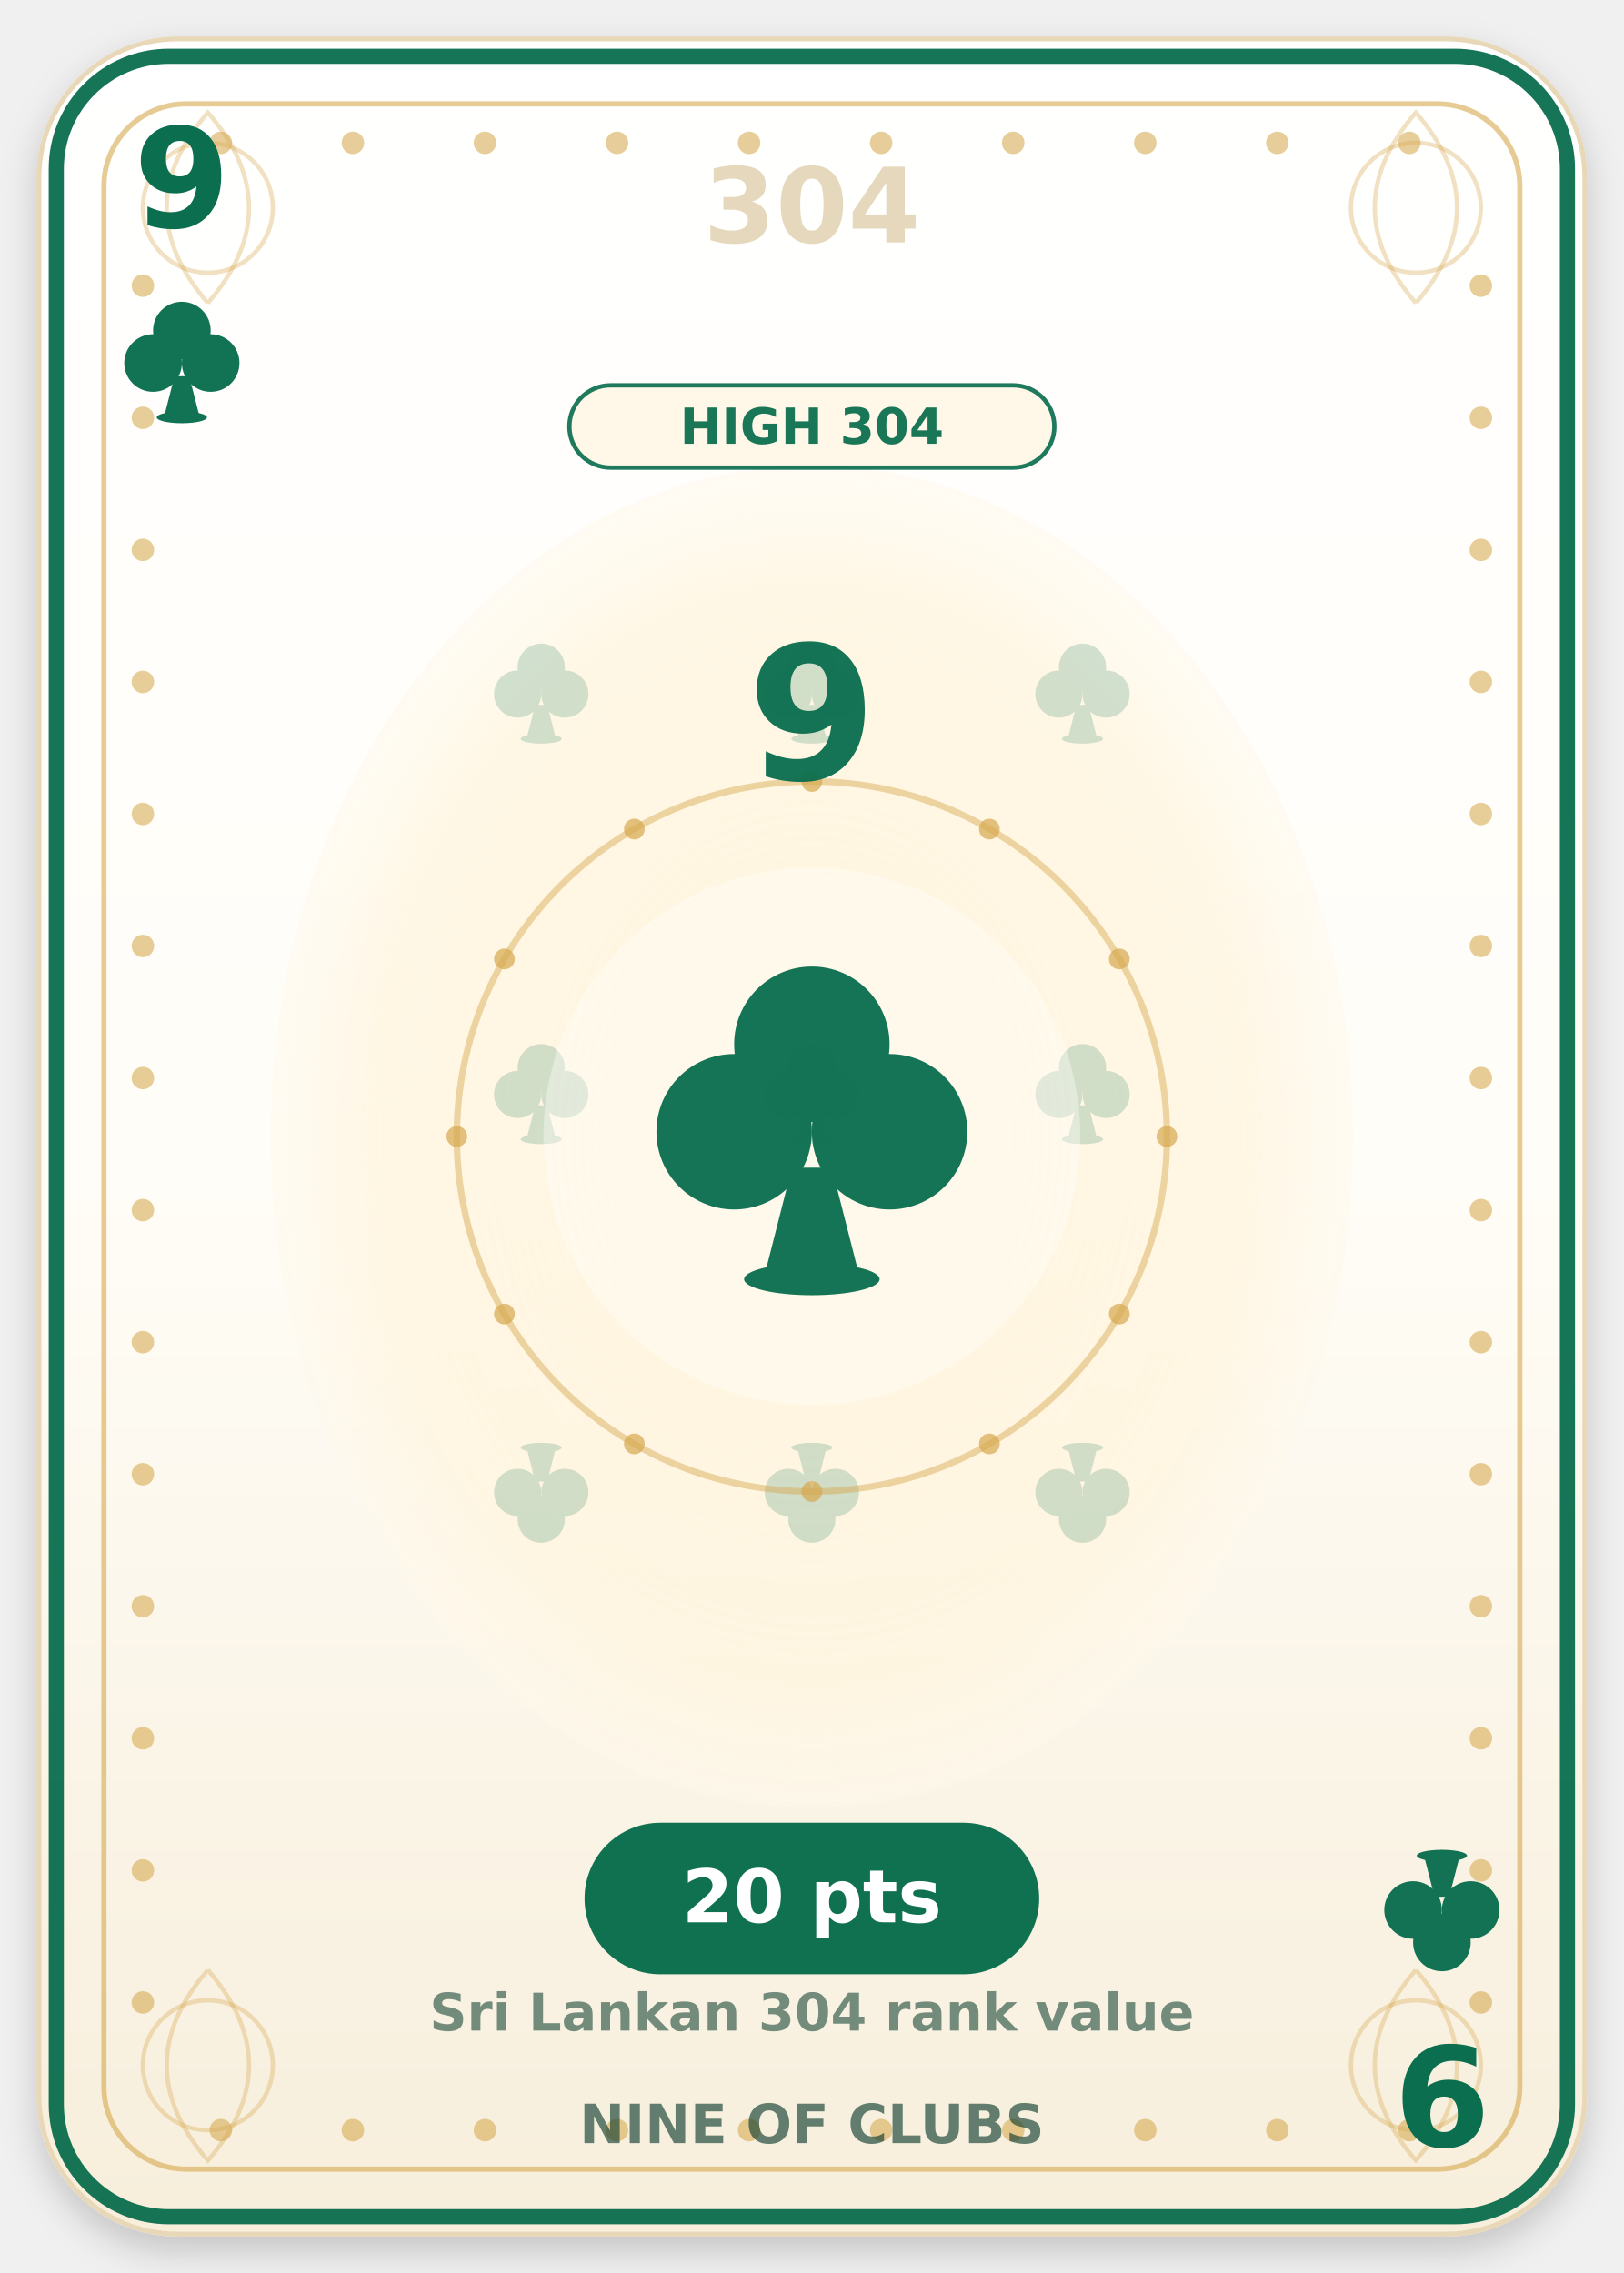
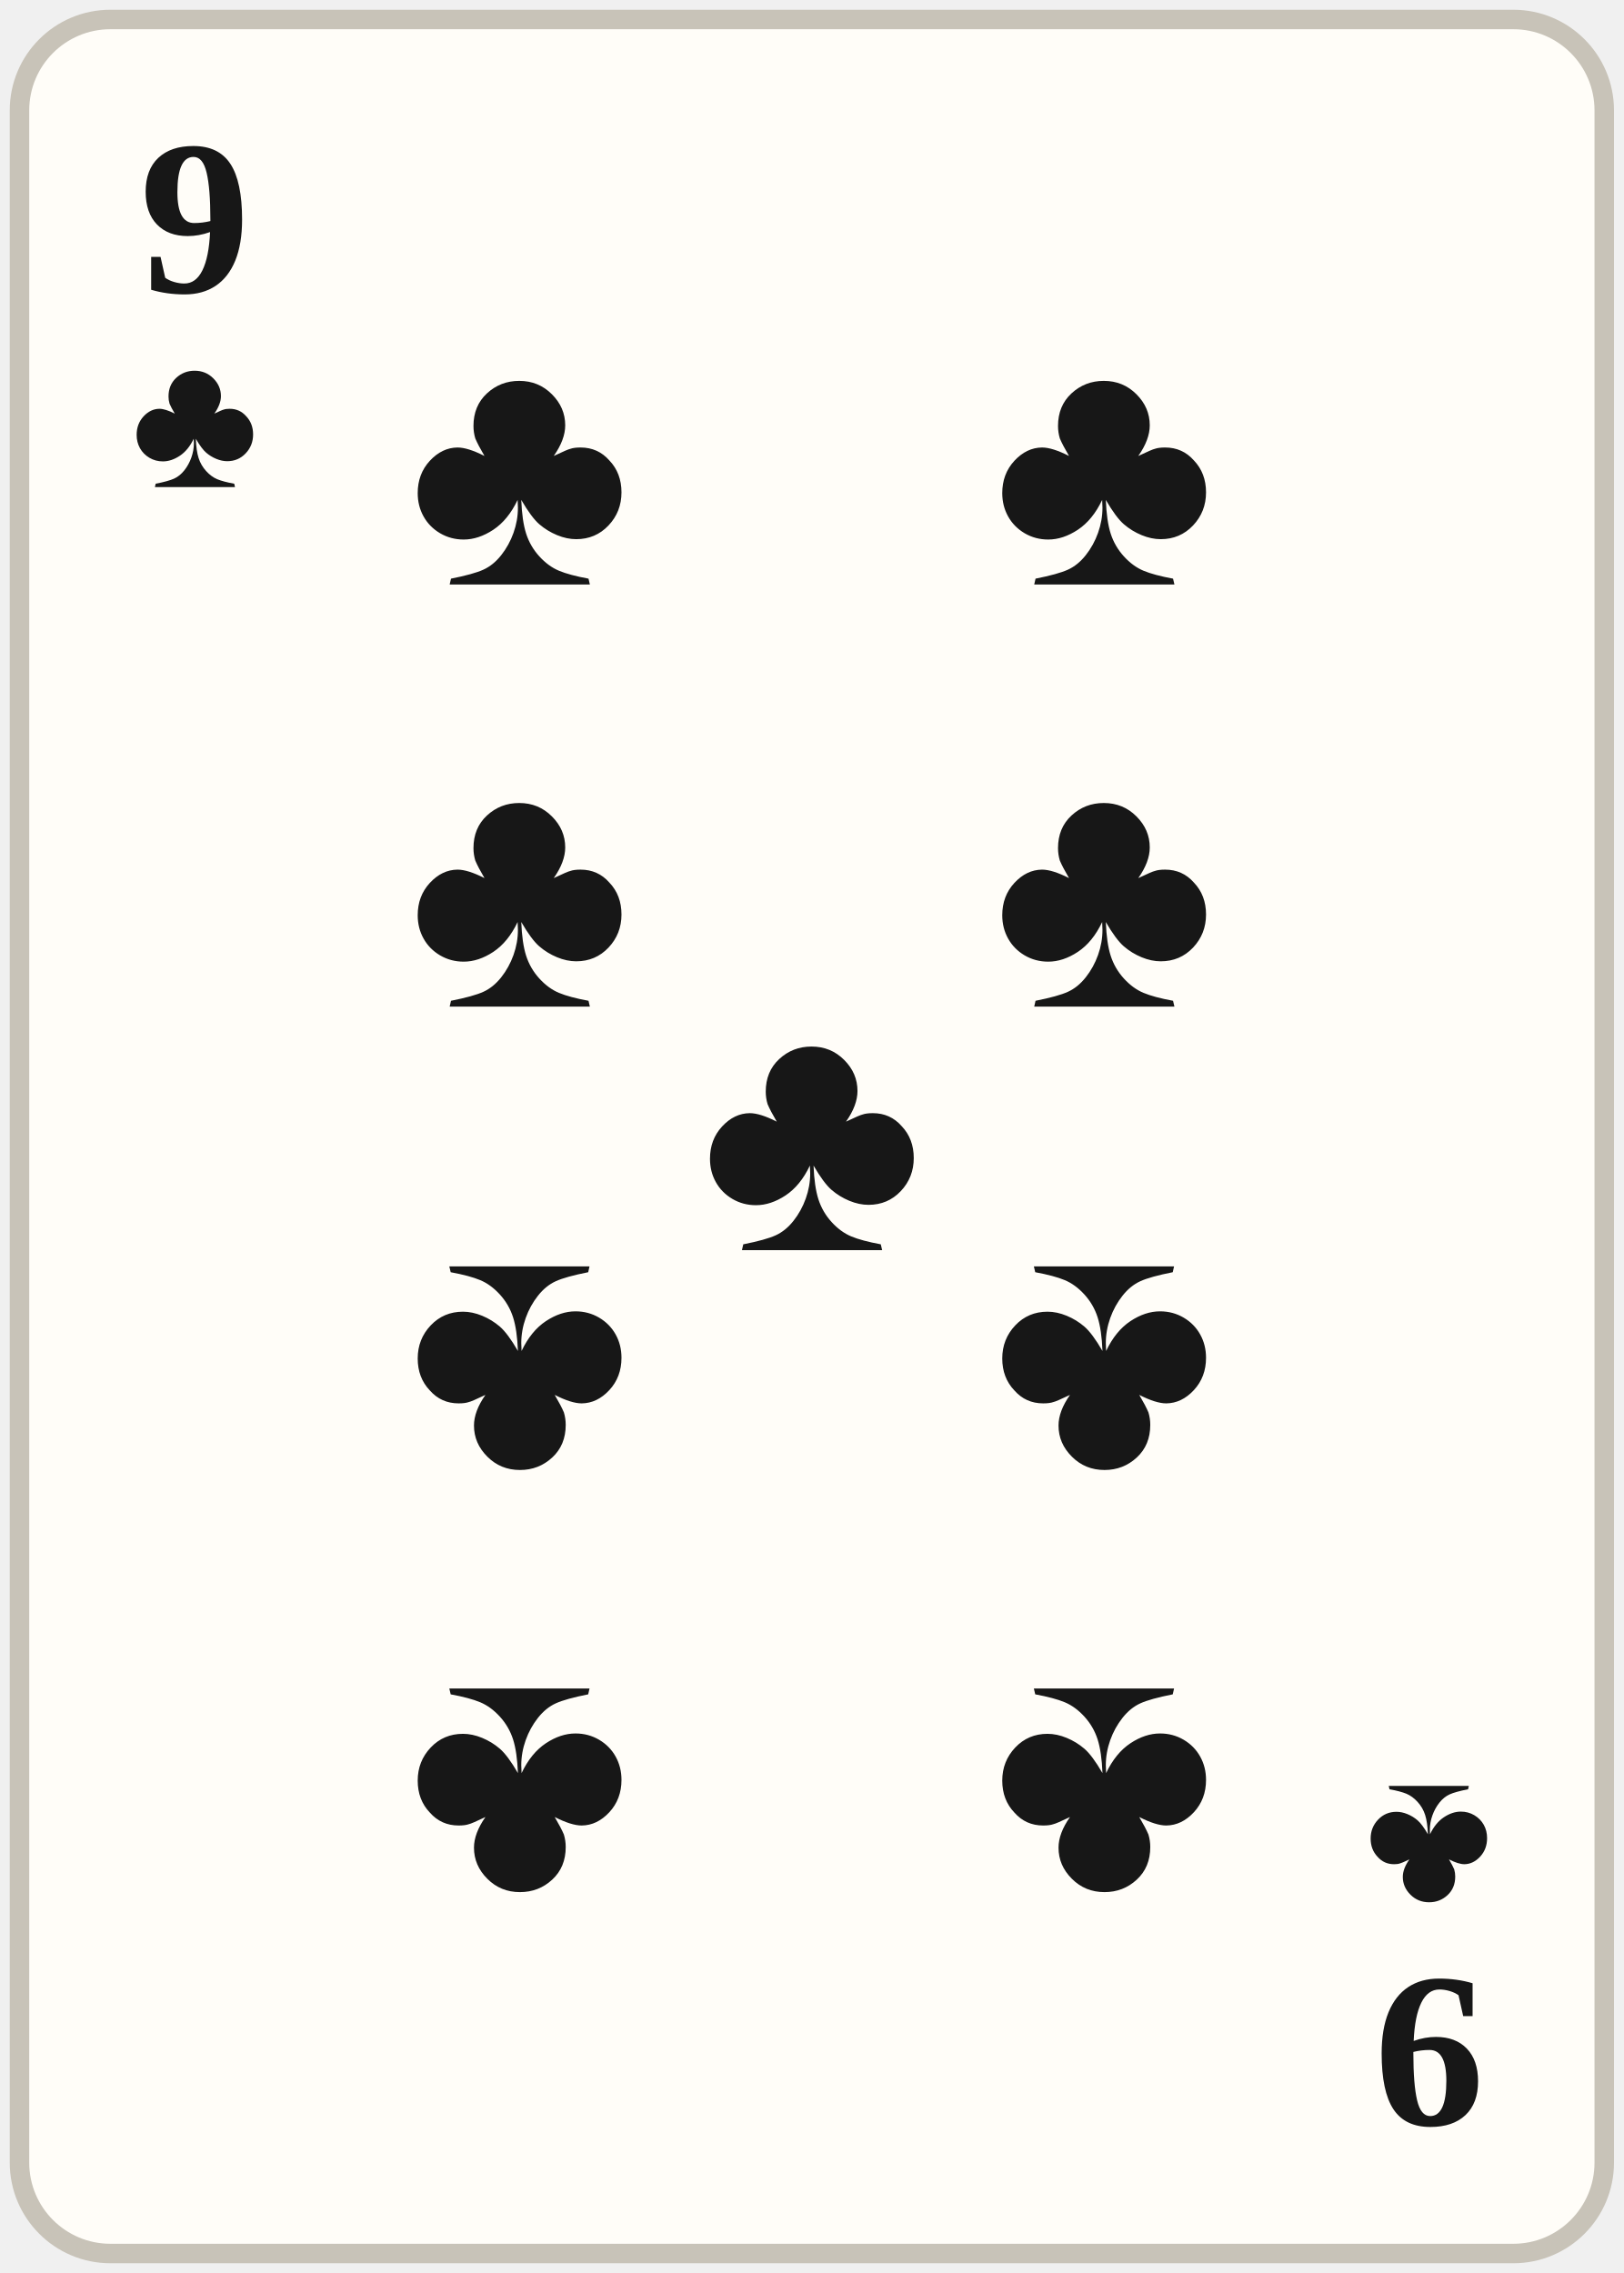
- <svg xmlns="http://www.w3.org/2000/svg" width="750" height="1050" viewBox="0 0 750 1050">
-   <defs>
-     <linearGradient id="faceGrad" x1="0" x2="0" y1="0" y2="1">
-       <stop offset="0%" stop-color="#FFFFFF" />
-       <stop offset="52%" stop-color="#FFFDF7" />
-       <stop offset="100%" stop-color="#F7EEDB" />
-     </linearGradient>
-     <radialGradient id="softMedallion" cx="50%" cy="50%" r="65%">
-       <stop offset="0%" stop-color="#FFF5DF" stop-opacity="0.97" />
-       <stop offset="62%" stop-color="#FFF5DF" stop-opacity="0.78" />
-       <stop offset="100%" stop-color="#FFFFFF" stop-opacity="0" />
-     </radialGradient>
-     <filter id="shadow" x="-10%" y="-10%" width="120%" height="120%">
-       <feDropShadow dx="0" dy="7" stdDeviation="8" flood-color="#000000" flood-opacity="0.18" />
-     </filter>
-   </defs>
-   <g filter="url(#shadow)">
-     <rect x="18" y="18" width="714" height="1014" rx="64" ry="64" fill="url(#faceGrad)" stroke="#E8D8B8" stroke-width="2.2" />
+ <svg xmlns="http://www.w3.org/2000/svg" width="500" height="700" viewBox="0 0 500 700">
+   <rect x="6" y="6" width="488" height="688" rx="28" fill="#fffdf8" stroke="#c8c3b8" stroke-width="6" />
+   <g fill="#171717" text-anchor="middle" font-family="Georgia, 'Times New Roman', serif">
+     <text x="60" y="90" font-size="68" font-weight="700">9</text>
+     <text x="60" y="150" font-size="60">♣</text>
  </g>
-   <ellipse cx="375.0" cy="525.0" rx="250" ry="310" fill="url(#softMedallion)" />
-   <rect x="26" y="26" width="698" height="998" rx="52" ry="52" fill="none" stroke="#0B6E4F" stroke-width="7" opacity="0.95" />
-   <rect x="48" y="48" width="654" height="954" rx="38" ry="38" fill="none" stroke="#D6A84F" stroke-width="2.4" opacity="0.6" />
-   <circle cx="102.0" cy="66.0" r="5.2" fill="#D6A84F" opacity="0.58" />
-   <circle cx="102.0" cy="984.0" r="5.2" fill="#D6A84F" opacity="0.58" />
-   <circle cx="163.0" cy="66.0" r="5.2" fill="#D6A84F" opacity="0.58" />
-   <circle cx="163.0" cy="984.0" r="5.2" fill="#D6A84F" opacity="0.58" />
-   <circle cx="224.0" cy="66.0" r="5.2" fill="#D6A84F" opacity="0.58" />
-   <circle cx="224.0" cy="984.0" r="5.2" fill="#D6A84F" opacity="0.58" />
-   <circle cx="285.0" cy="66.0" r="5.2" fill="#D6A84F" opacity="0.58" />
-   <circle cx="285.0" cy="984.0" r="5.2" fill="#D6A84F" opacity="0.58" />
-   <circle cx="346.0" cy="66.0" r="5.2" fill="#D6A84F" opacity="0.58" />
-   <circle cx="346.0" cy="984.0" r="5.2" fill="#D6A84F" opacity="0.58" />
-   <circle cx="407.0" cy="66.0" r="5.2" fill="#D6A84F" opacity="0.58" />
-   <circle cx="407.0" cy="984.0" r="5.2" fill="#D6A84F" opacity="0.58" />
-   <circle cx="468.0" cy="66.0" r="5.2" fill="#D6A84F" opacity="0.58" />
-   <circle cx="468.0" cy="984.0" r="5.2" fill="#D6A84F" opacity="0.58" />
-   <circle cx="529.0" cy="66.0" r="5.2" fill="#D6A84F" opacity="0.58" />
-   <circle cx="529.0" cy="984.0" r="5.2" fill="#D6A84F" opacity="0.58" />
-   <circle cx="590.0" cy="66.0" r="5.2" fill="#D6A84F" opacity="0.58" />
-   <circle cx="590.0" cy="984.0" r="5.2" fill="#D6A84F" opacity="0.58" />
-   <circle cx="651.0" cy="66.0" r="5.2" fill="#D6A84F" opacity="0.58" />
-   <circle cx="651.0" cy="984.0" r="5.2" fill="#D6A84F" opacity="0.58" />
-   <circle cx="66.0" cy="132.0" r="5.2" fill="#D6A84F" opacity="0.58" />
-   <circle cx="684.0" cy="132.0" r="5.2" fill="#D6A84F" opacity="0.58" />
-   <circle cx="66.0" cy="193.0" r="5.2" fill="#D6A84F" opacity="0.58" />
-   <circle cx="684.0" cy="193.0" r="5.2" fill="#D6A84F" opacity="0.58" />
-   <circle cx="66.0" cy="254.0" r="5.2" fill="#D6A84F" opacity="0.58" />
-   <circle cx="684.0" cy="254.0" r="5.2" fill="#D6A84F" opacity="0.58" />
-   <circle cx="66.0" cy="315.0" r="5.2" fill="#D6A84F" opacity="0.58" />
-   <circle cx="684.0" cy="315.0" r="5.2" fill="#D6A84F" opacity="0.58" />
-   <circle cx="66.0" cy="376.0" r="5.2" fill="#D6A84F" opacity="0.58" />
-   <circle cx="684.0" cy="376.0" r="5.2" fill="#D6A84F" opacity="0.58" />
-   <circle cx="66.0" cy="437.0" r="5.2" fill="#D6A84F" opacity="0.58" />
-   <circle cx="684.0" cy="437.0" r="5.2" fill="#D6A84F" opacity="0.58" />
-   <circle cx="66.0" cy="498.0" r="5.2" fill="#D6A84F" opacity="0.58" />
-   <circle cx="684.0" cy="498.0" r="5.2" fill="#D6A84F" opacity="0.58" />
-   <circle cx="66.0" cy="559.0" r="5.2" fill="#D6A84F" opacity="0.58" />
-   <circle cx="684.0" cy="559.0" r="5.2" fill="#D6A84F" opacity="0.58" />
-   <circle cx="66.0" cy="620.0" r="5.2" fill="#D6A84F" opacity="0.58" />
-   <circle cx="684.0" cy="620.0" r="5.2" fill="#D6A84F" opacity="0.58" />
-   <circle cx="66.0" cy="681.0" r="5.2" fill="#D6A84F" opacity="0.58" />
-   <circle cx="684.0" cy="681.0" r="5.2" fill="#D6A84F" opacity="0.58" />
-   <circle cx="66.0" cy="742.0" r="5.2" fill="#D6A84F" opacity="0.58" />
-   <circle cx="684.0" cy="742.0" r="5.2" fill="#D6A84F" opacity="0.58" />
-   <circle cx="66.0" cy="803.0" r="5.2" fill="#D6A84F" opacity="0.58" />
-   <circle cx="684.0" cy="803.0" r="5.2" fill="#D6A84F" opacity="0.58" />
-   <circle cx="66.0" cy="864.0" r="5.2" fill="#D6A84F" opacity="0.58" />
-   <circle cx="684.0" cy="864.0" r="5.2" fill="#D6A84F" opacity="0.58" />
-   <circle cx="66.0" cy="925.0" r="5.2" fill="#D6A84F" opacity="0.58" />
-   <circle cx="684.0" cy="925.0" r="5.2" fill="#D6A84F" opacity="0.58" />
-   <circle cx="654.0" cy="954.0" r="30" fill="none" stroke="#D6A84F" stroke-width="2" opacity="0.34" />
-   <path d="M 654.0 910.0 Q 616.0 954.0 654.0 998.0 Q 692.0 954.0 654.0 910.0" fill="none" stroke="#D6A84F" stroke-width="2" opacity="0.34" />
-   <circle cx="654.0" cy="96.0" r="30" fill="none" stroke="#D6A84F" stroke-width="2" opacity="0.34" />
-   <path d="M 654.0 140.0 Q 616.0 96.0 654.0 52.0 Q 692.0 96.0 654.0 140.0" fill="none" stroke="#D6A84F" stroke-width="2" opacity="0.34" />
-   <circle cx="96.0" cy="954.0" r="30" fill="none" stroke="#D6A84F" stroke-width="2" opacity="0.34" />
-   <path d="M 96.0 910.0 Q 134.0 954.0 96.0 998.0 Q 58.0 954.0 96.0 910.0" fill="none" stroke="#D6A84F" stroke-width="2" opacity="0.34" />
-   <circle cx="96.0" cy="96.0" r="30" fill="none" stroke="#D6A84F" stroke-width="2" opacity="0.34" />
-   <path d="M 96.0 140.0 Q 134.0 96.0 96.0 52.0 Q 58.0 96.0 96.0 140.0" fill="none" stroke="#D6A84F" stroke-width="2" opacity="0.34" />
-   <g transform="rotate(0 84 123)">
-     <text x="84" y="105" font-family="DejaVu Sans, Arial, sans-serif" font-size="64" font-weight="900" text-anchor="middle" fill="#0B6E4F">9</text>
-     <g opacity="0.970">
-       <circle cx="84.0" cy="152.7" r="13.3" fill="#0B6E4F" />
-       <circle cx="70.7" cy="167.7" r="13.3" fill="#0B6E4F" />
-       <circle cx="97.3" cy="167.7" r="13.3" fill="#0B6E4F" />
-       <path d="M 80.6 173.8 L 87.4 173.8 L 92.2 192.5 L 75.8 192.5 Z" fill="#0B6E4F" />
-       <ellipse cx="84.0" cy="192.8" rx="11.6" ry="2.7" fill="#0B6E4F" />
-     </g>
+   <g transform="rotate(180 250 350)" fill="#171717" text-anchor="middle" font-family="Georgia, 'Times New Roman', serif">
+     <text x="60" y="90" font-size="68" font-weight="700">9</text>
+     <text x="60" y="150" font-size="60">♣</text>
  </g>
-   <g transform="rotate(180 666 927)">
-     <text x="666" y="909" font-family="DejaVu Sans, Arial, sans-serif" font-size="64" font-weight="900" text-anchor="middle" fill="#0B6E4F">9</text>
-     <g opacity="0.970">
-       <circle cx="666.0" cy="956.7" r="13.3" fill="#0B6E4F" />
-       <circle cx="652.7" cy="971.7" r="13.3" fill="#0B6E4F" />
-       <circle cx="679.3" cy="971.7" r="13.3" fill="#0B6E4F" />
-       <path d="M 662.6 977.8 L 669.4 977.8 L 674.2 996.5 L 657.8 996.5 Z" fill="#0B6E4F" />
-       <ellipse cx="666.0" cy="996.8" rx="11.6" ry="2.7" fill="#0B6E4F" />
-     </g>
-   </g>
-   <text x="375.0" y="112" font-family="DejaVu Sans, Arial, sans-serif" font-size="48" font-weight="900" text-anchor="middle" fill="#B58E43" opacity="0.35">304</text>
-   <rect x="263.0" y="178" width="224" height="38" rx="19" ry="19" fill="#FFF7E6" stroke="#0B6E4F" stroke-width="2" opacity="0.92" />
-   <text x="375.0" y="205" font-family="DejaVu Sans, Arial, sans-serif" font-size="23" font-weight="800" text-anchor="middle" fill="#0B6E4F" opacity="0.94">HIGH 304</text>
-   <g opacity="0.190">
-     <circle cx="250.0" cy="308.2" r="10.9" fill="#0B6E4F" />
-     <circle cx="239.1" cy="320.6" r="10.9" fill="#0B6E4F" />
-     <circle cx="260.9" cy="320.6" r="10.9" fill="#0B6E4F" />
-     <path d="M 247.2 325.6 L 252.8 325.6 L 256.7 341.0 L 243.3 341.0 Z" fill="#0B6E4F" />
-     <ellipse cx="250.0" cy="341.3" rx="9.5" ry="2.2" fill="#0B6E4F" />
-   </g>
-   <g opacity="0.190">
-     <circle cx="375.0" cy="308.2" r="10.9" fill="#0B6E4F" />
-     <circle cx="364.1" cy="320.6" r="10.9" fill="#0B6E4F" />
-     <circle cx="385.9" cy="320.6" r="10.9" fill="#0B6E4F" />
-     <path d="M 372.2 325.6 L 377.8 325.6 L 381.7 341.0 L 368.3 341.0 Z" fill="#0B6E4F" />
-     <ellipse cx="375.0" cy="341.3" rx="9.5" ry="2.2" fill="#0B6E4F" />
-   </g>
-   <g opacity="0.190">
-     <circle cx="500.0" cy="308.2" r="10.9" fill="#0B6E4F" />
-     <circle cx="489.1" cy="320.6" r="10.9" fill="#0B6E4F" />
-     <circle cx="510.9" cy="320.6" r="10.9" fill="#0B6E4F" />
-     <path d="M 497.2 325.6 L 502.8 325.6 L 506.7 341.0 L 493.3 341.0 Z" fill="#0B6E4F" />
-     <ellipse cx="500.0" cy="341.3" rx="9.5" ry="2.2" fill="#0B6E4F" />
-   </g>
-   <g opacity="0.190">
-     <circle cx="250.0" cy="493.2" r="10.9" fill="#0B6E4F" />
-     <circle cx="239.1" cy="505.6" r="10.9" fill="#0B6E4F" />
-     <circle cx="260.9" cy="505.6" r="10.9" fill="#0B6E4F" />
-     <path d="M 247.2 510.6 L 252.8 510.6 L 256.7 526.0 L 243.3 526.0 Z" fill="#0B6E4F" />
-     <ellipse cx="250.0" cy="526.3" rx="9.5" ry="2.2" fill="#0B6E4F" />
-   </g>
-   <g opacity="0.190">
-     <circle cx="375.0" cy="493.2" r="10.9" fill="#0B6E4F" />
-     <circle cx="364.1" cy="505.6" r="10.9" fill="#0B6E4F" />
-     <circle cx="385.9" cy="505.6" r="10.9" fill="#0B6E4F" />
-     <path d="M 372.2 510.6 L 377.8 510.6 L 381.7 526.0 L 368.3 526.0 Z" fill="#0B6E4F" />
-     <ellipse cx="375.0" cy="526.3" rx="9.5" ry="2.2" fill="#0B6E4F" />
-   </g>
-   <g opacity="0.190">
-     <circle cx="500.0" cy="493.2" r="10.9" fill="#0B6E4F" />
-     <circle cx="489.1" cy="505.6" r="10.9" fill="#0B6E4F" />
-     <circle cx="510.9" cy="505.6" r="10.9" fill="#0B6E4F" />
-     <path d="M 497.2 510.6 L 502.8 510.6 L 506.7 526.0 L 493.3 526.0 Z" fill="#0B6E4F" />
-     <ellipse cx="500.0" cy="526.3" rx="9.5" ry="2.2" fill="#0B6E4F" />
-   </g>
-   <g transform="rotate(180 250 690)" opacity="0.190">
-     <circle cx="250.0" cy="678.2" r="10.9" fill="#0B6E4F" />
-     <circle cx="239.1" cy="690.6" r="10.9" fill="#0B6E4F" />
-     <circle cx="260.9" cy="690.6" r="10.9" fill="#0B6E4F" />
-     <path d="M 247.2 695.6 L 252.8 695.6 L 256.7 711.0 L 243.3 711.0 Z" fill="#0B6E4F" />
-     <ellipse cx="250.0" cy="711.3" rx="9.5" ry="2.2" fill="#0B6E4F" />
-   </g>
-   <g transform="rotate(180 375 690)" opacity="0.190">
-     <circle cx="375.0" cy="678.2" r="10.9" fill="#0B6E4F" />
-     <circle cx="364.1" cy="690.6" r="10.9" fill="#0B6E4F" />
-     <circle cx="385.9" cy="690.6" r="10.9" fill="#0B6E4F" />
-     <path d="M 372.2 695.6 L 377.8 695.6 L 381.7 711.0 L 368.3 711.0 Z" fill="#0B6E4F" />
-     <ellipse cx="375.0" cy="711.3" rx="9.5" ry="2.2" fill="#0B6E4F" />
-   </g>
-   <g transform="rotate(180 500 690)" opacity="0.190">
-     <circle cx="500.0" cy="678.2" r="10.9" fill="#0B6E4F" />
-     <circle cx="489.1" cy="690.6" r="10.9" fill="#0B6E4F" />
-     <circle cx="510.9" cy="690.6" r="10.9" fill="#0B6E4F" />
-     <path d="M 497.2 695.6 L 502.8 695.6 L 506.7 711.0 L 493.3 711.0 Z" fill="#0B6E4F" />
-     <ellipse cx="500.0" cy="711.3" rx="9.5" ry="2.2" fill="#0B6E4F" />
-   </g>
-   <circle cx="375.0" cy="525.0" r="164" fill="none" stroke="#D6A84F" stroke-width="3" opacity="0.46" />
-   <circle cx="375.0" cy="525.0" r="124" fill="#FFFFFF" opacity="0.36" />
-   <circle cx="539.0" cy="525.0" r="4.8" fill="#D6A84F" opacity="0.70" />
-   <circle cx="517.0" cy="607.0" r="4.8" fill="#D6A84F" opacity="0.70" />
-   <circle cx="457.0" cy="667.0" r="4.8" fill="#D6A84F" opacity="0.70" />
-   <circle cx="375.0" cy="689.0" r="4.8" fill="#D6A84F" opacity="0.70" />
-   <circle cx="293.0" cy="667.0" r="4.8" fill="#D6A84F" opacity="0.70" />
-   <circle cx="233.0" cy="607.0" r="4.8" fill="#D6A84F" opacity="0.70" />
-   <circle cx="211.0" cy="525.0" r="4.8" fill="#D6A84F" opacity="0.70" />
-   <circle cx="233.0" cy="443.0" r="4.8" fill="#D6A84F" opacity="0.70" />
-   <circle cx="293.0" cy="383.0" r="4.8" fill="#D6A84F" opacity="0.70" />
-   <circle cx="375.0" cy="361.0" r="4.8" fill="#D6A84F" opacity="0.70" />
-   <circle cx="457.0" cy="383.0" r="4.8" fill="#D6A84F" opacity="0.70" />
-   <circle cx="517.0" cy="443.0" r="4.8" fill="#D6A84F" opacity="0.70" />
-   <g opacity="0.960">
-     <circle cx="375.0" cy="482.4" r="35.9" fill="#0B6E4F" />
-     <circle cx="339.1" cy="522.8" r="35.9" fill="#0B6E4F" />
-     <circle cx="410.9" cy="522.8" r="35.9" fill="#0B6E4F" />
-     <path d="M 365.8 539.4 L 384.2 539.4 L 397.1 590.0 L 352.9 590.0 Z" fill="#0B6E4F" />
-     <ellipse cx="375.0" cy="590.9" rx="31.3" ry="7.4" fill="#0B6E4F" />
-   </g>
-   <text x="375.0" y="360" font-family="DejaVu Sans, Arial, sans-serif" font-size="86" font-weight="900" text-anchor="middle" fill="#0B6E4F" opacity="0.96">9</text>
-   <rect x="270.0" y="842" width="210" height="70" rx="35" ry="35" fill="#0B6E4F" opacity="0.98" />
-   <text x="375.0" y="888" font-family="DejaVu Sans, Arial, sans-serif" font-size="34" font-weight="800" text-anchor="middle" fill="#FFFFFF">20 pts</text>
-   <text x="375.0" y="938" font-family="DejaVu Sans, Arial, sans-serif" font-size="24" font-weight="600" text-anchor="middle" fill="#063728" opacity="0.55">Sri Lankan 304 rank value</text>
-   <text x="375.0" y="990" font-family="DejaVu Sans, Arial, sans-serif" font-size="25" font-weight="700" text-anchor="middle" fill="#063728" opacity="0.62">NINE OF CLUBS</text>
+   <text x="160" y="180" fill="#171717" text-anchor="middle" font-family="Georgia, 'Times New Roman', serif" font-size="105">♣</text>
+   <text x="340" y="180" fill="#171717" text-anchor="middle" font-family="Georgia, 'Times New Roman', serif" font-size="105">♣</text>
+   <text x="160" y="310" fill="#171717" text-anchor="middle" font-family="Georgia, 'Times New Roman', serif" font-size="105">♣</text>
+   <text x="340" y="310" fill="#171717" text-anchor="middle" font-family="Georgia, 'Times New Roman', serif" font-size="105">♣</text>
+   <text x="250" y="385" fill="#171717" text-anchor="middle" font-family="Georgia, 'Times New Roman', serif" font-size="105">♣</text>
+   <text x="160" y="460" transform="rotate(180 160 425)" fill="#171717" text-anchor="middle" font-family="Georgia, 'Times New Roman', serif" font-size="105">♣</text>
+   <text x="340" y="460" transform="rotate(180 340 425)" fill="#171717" text-anchor="middle" font-family="Georgia, 'Times New Roman', serif" font-size="105">♣</text>
+   <text x="160" y="590" transform="rotate(180 160 555)" fill="#171717" text-anchor="middle" font-family="Georgia, 'Times New Roman', serif" font-size="105">♣</text>
+   <text x="340" y="590" transform="rotate(180 340 555)" fill="#171717" text-anchor="middle" font-family="Georgia, 'Times New Roman', serif" font-size="105">♣</text>
</svg>
